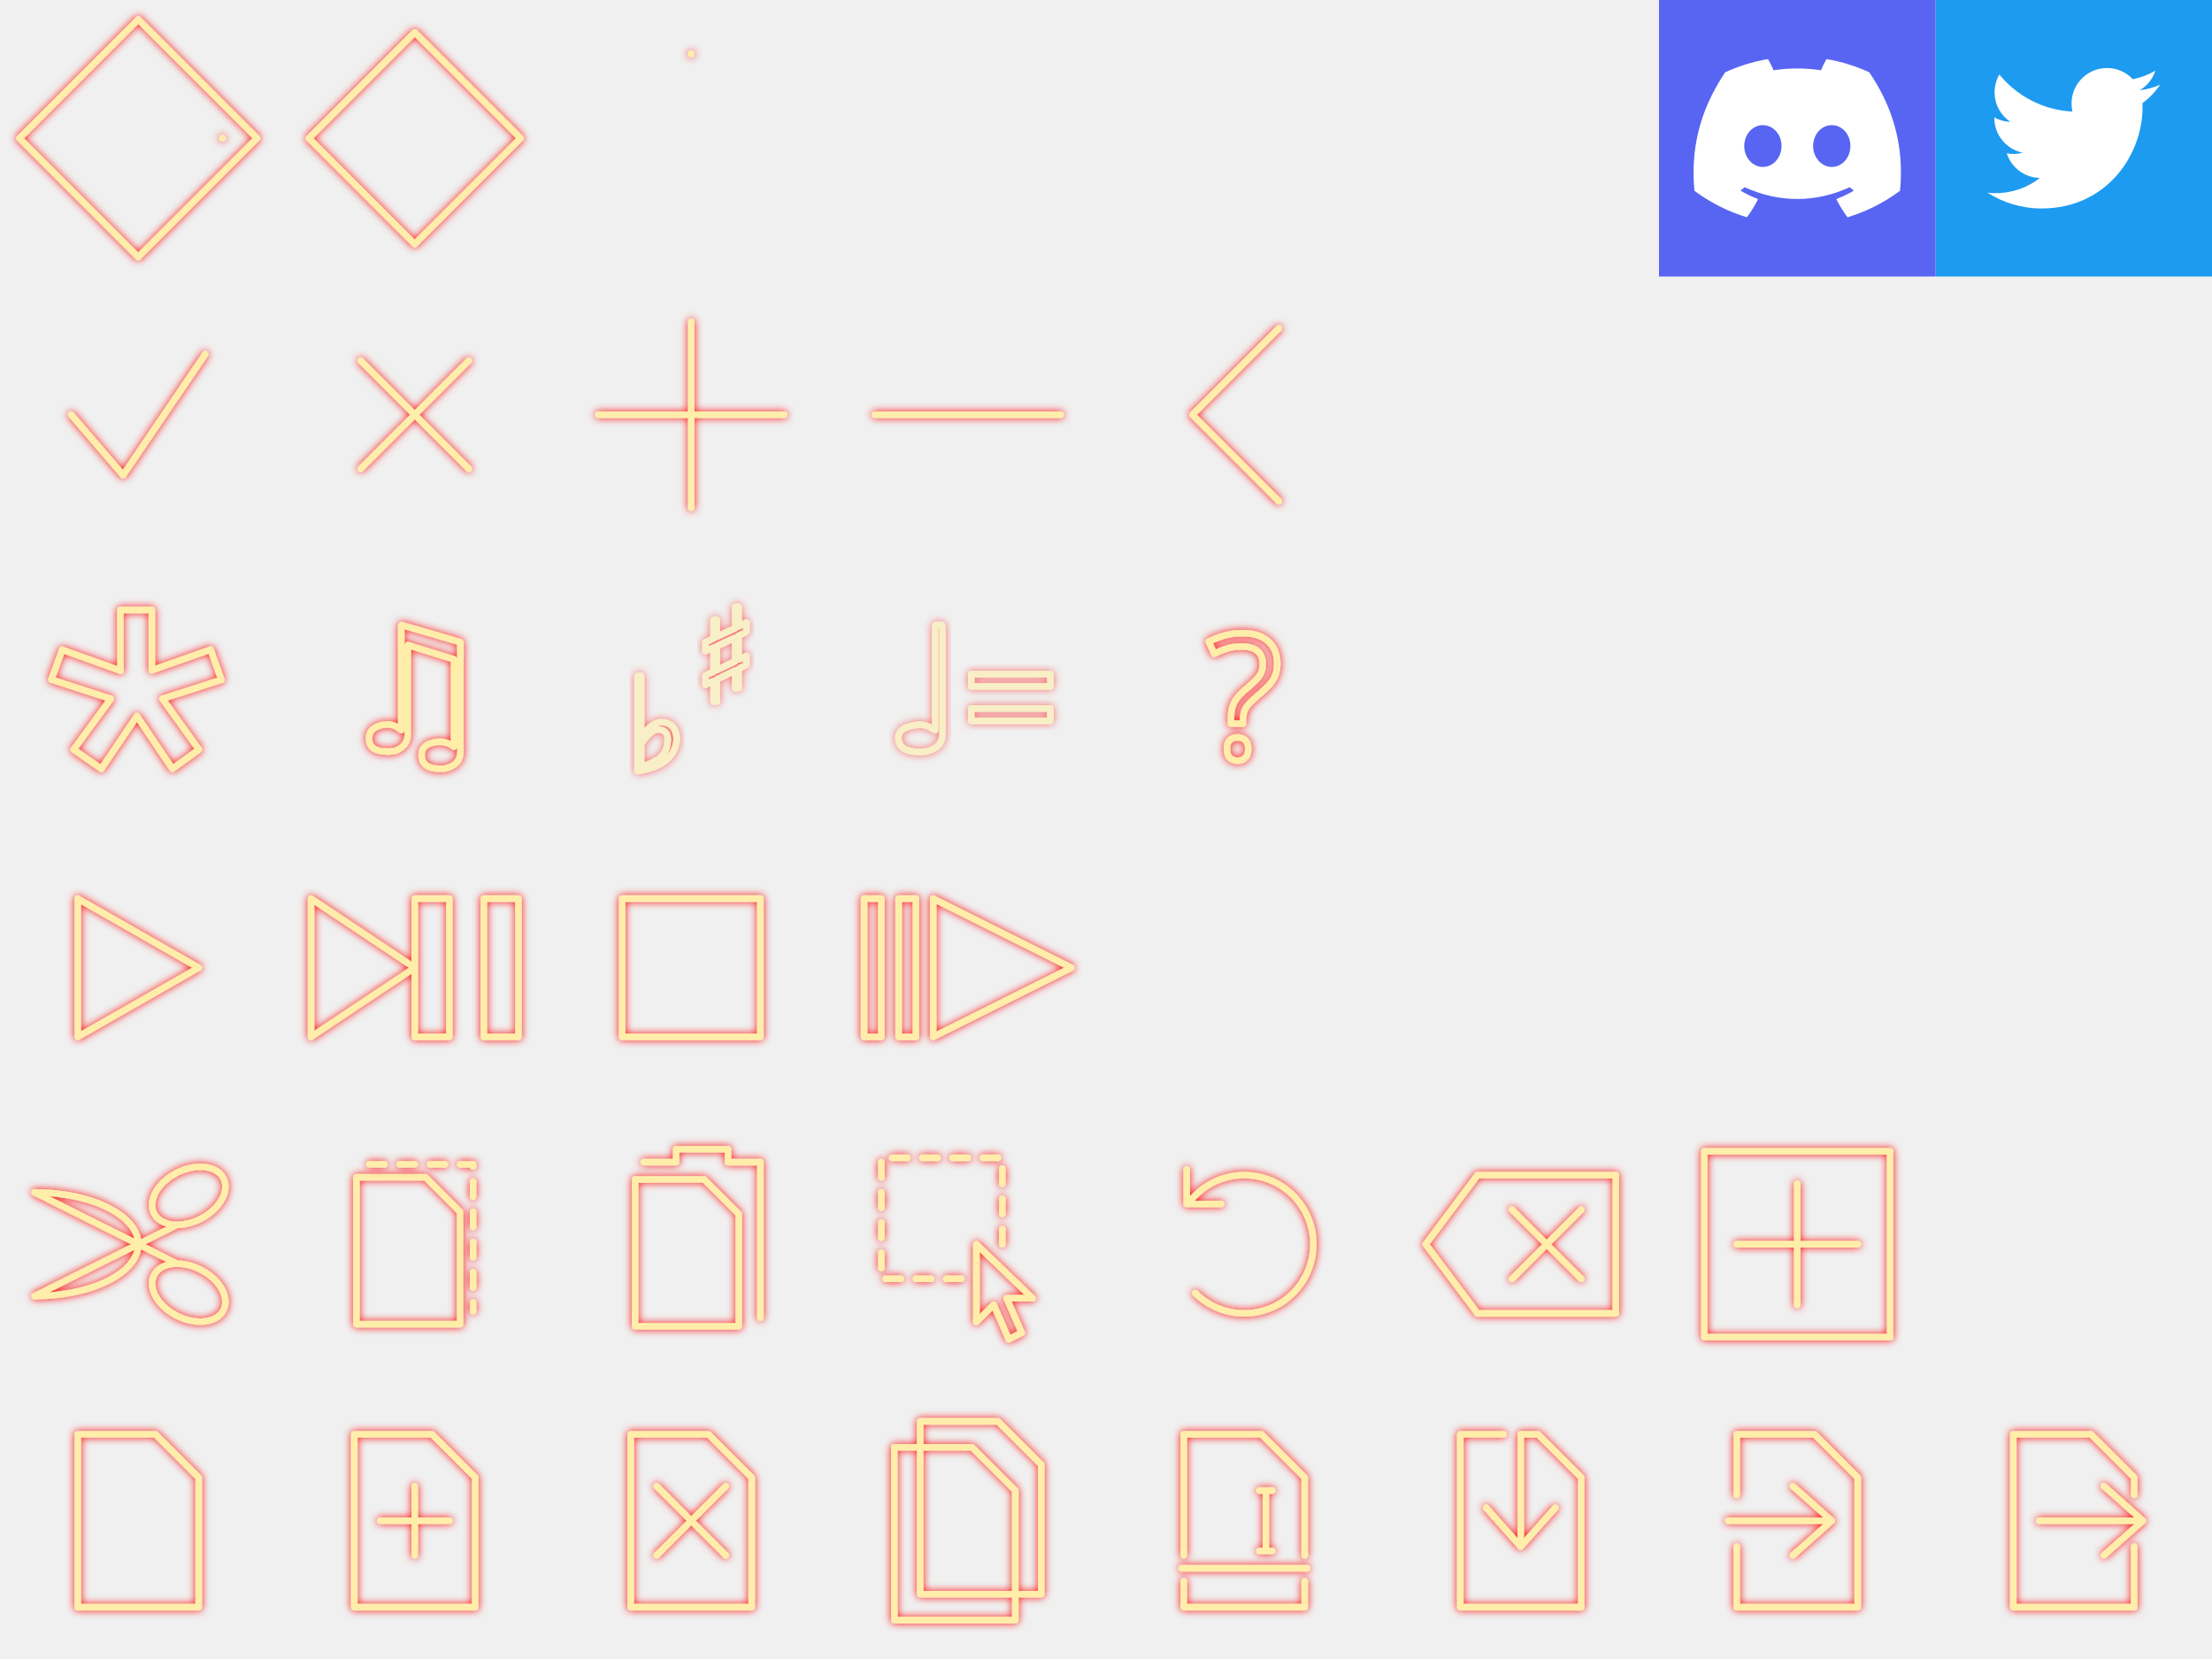
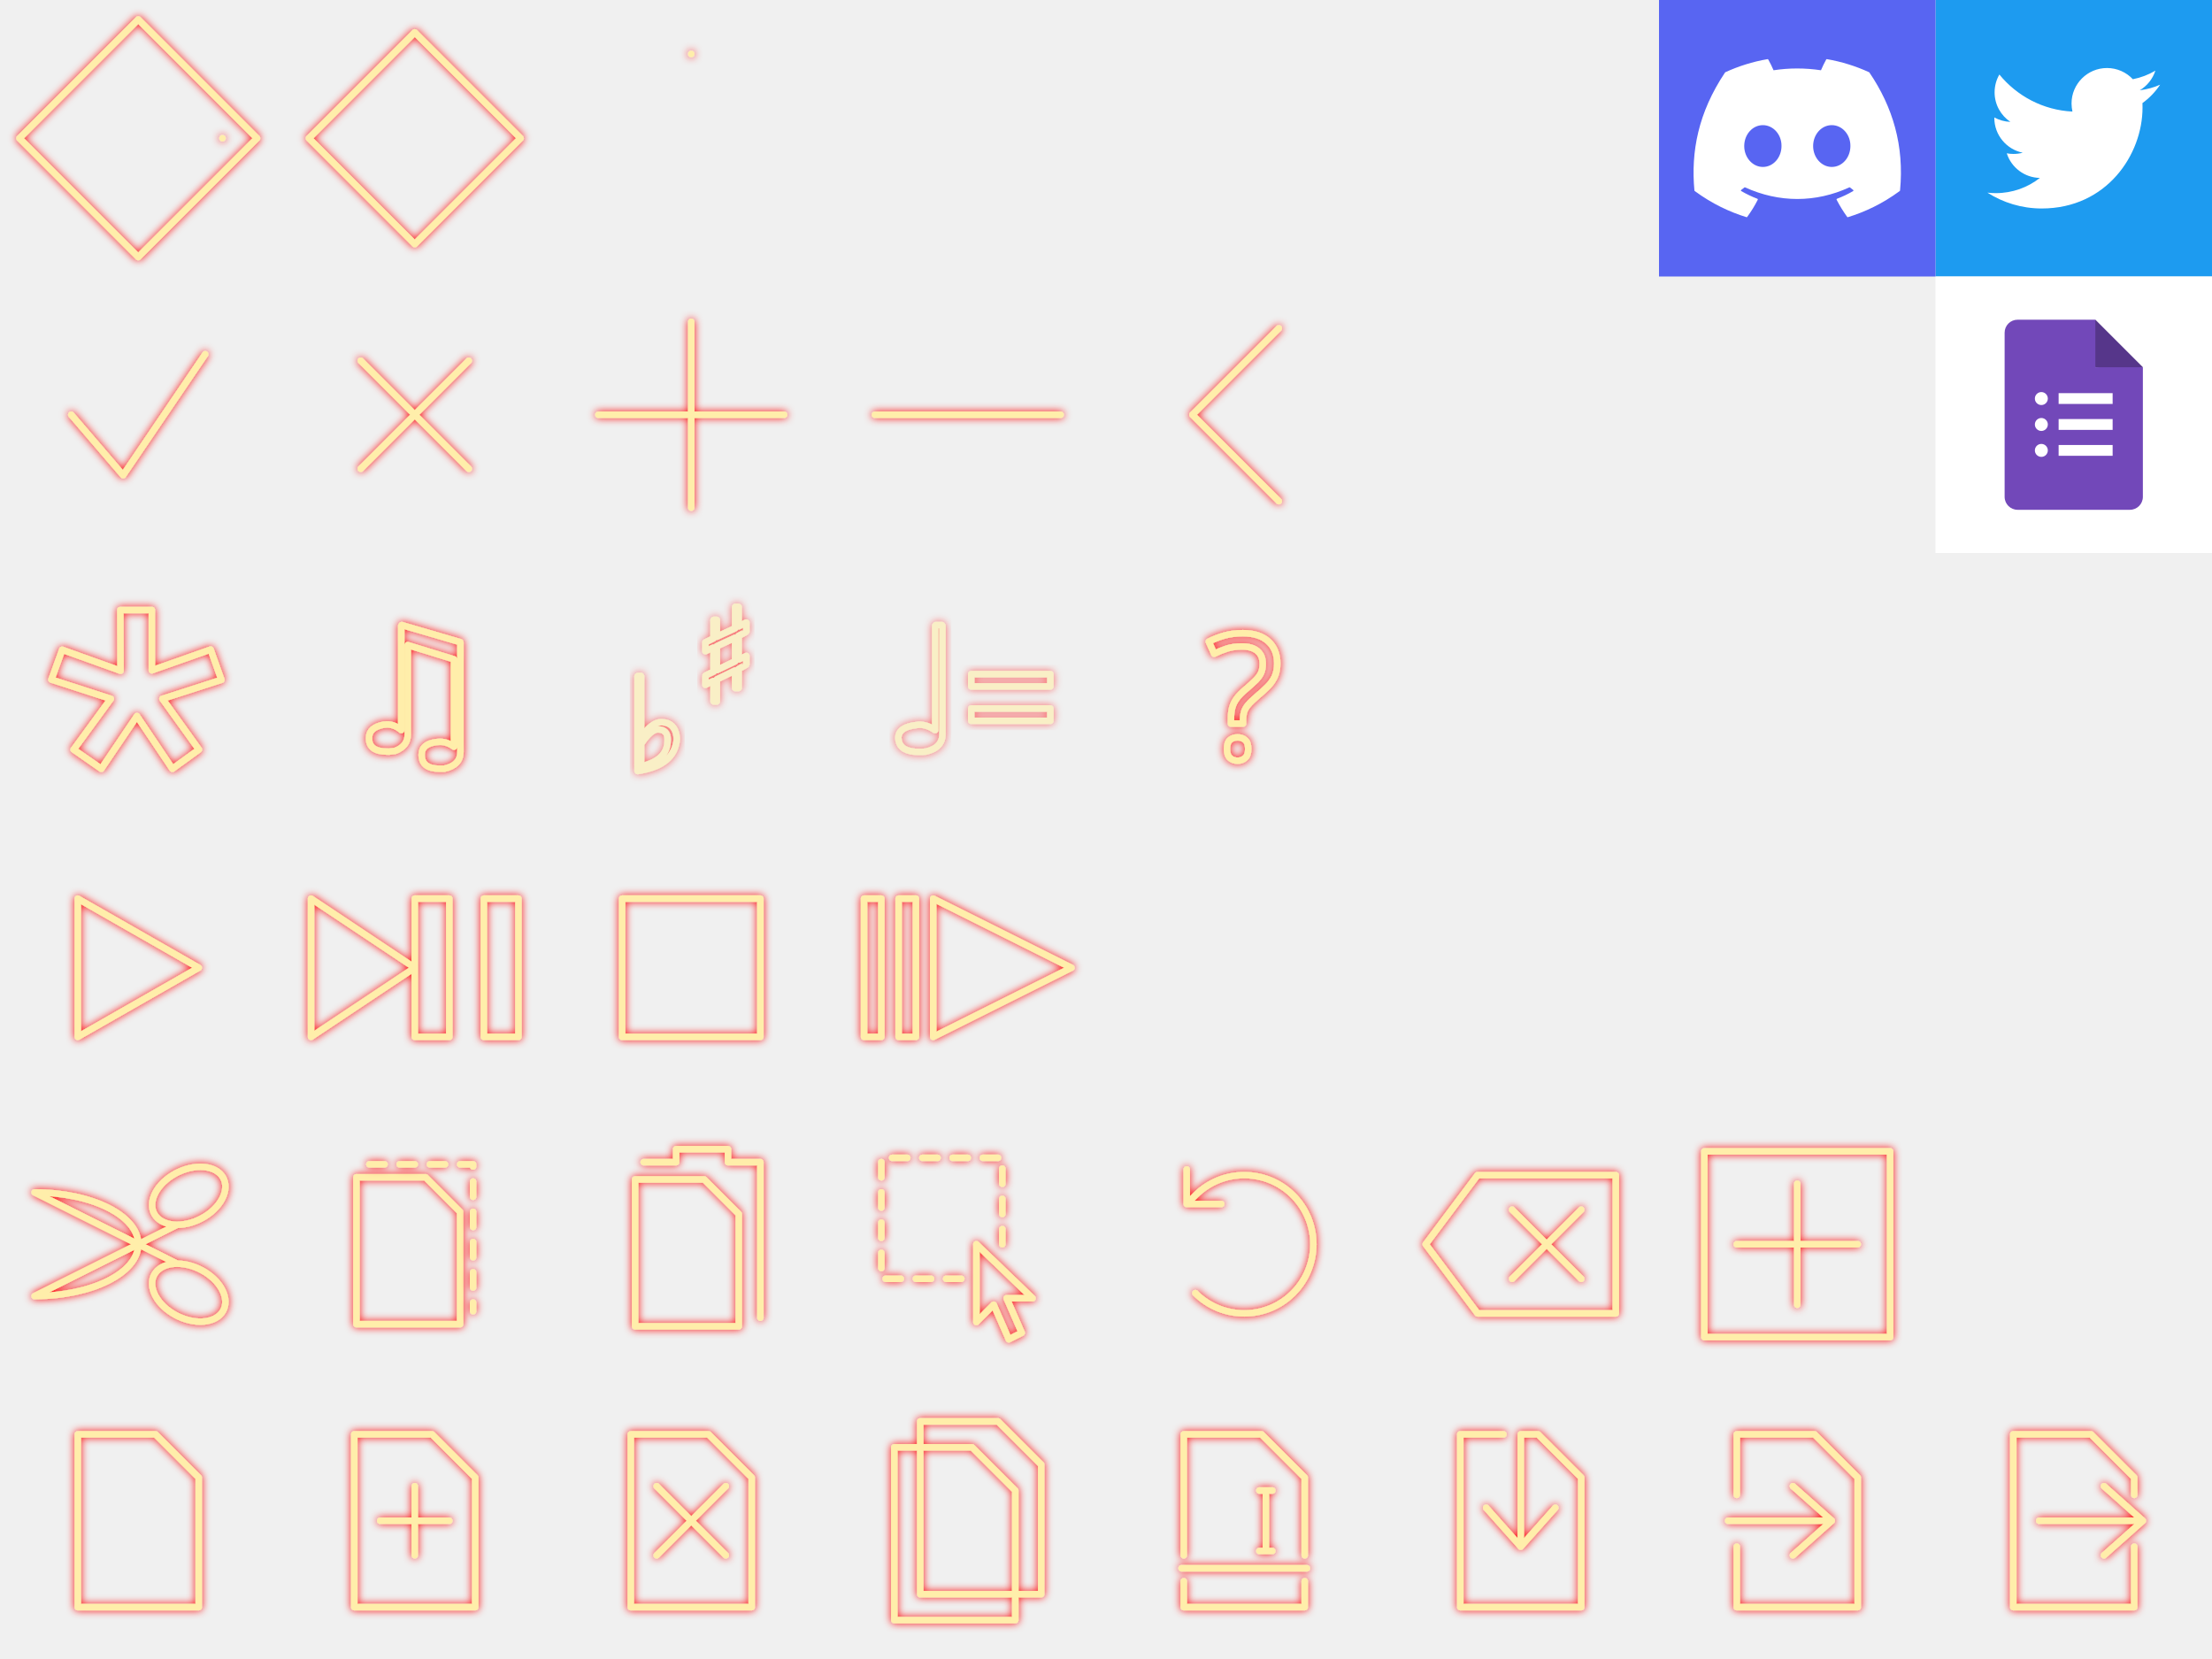
<svg xmlns="http://www.w3.org/2000/svg" width="1024" height="768" viewBox="0 0 1024 768">
  <style>
		g&gt;path,g&gt;text{fill:none;stroke:#fea;stroke-width:3;filter:url(#sh);stroke-linecap:round;stroke-linejoin:round;font-family:sans-serif;text-anchor:middle;dominant-baseline:central;}
	</style>
  <defs>
    <filter id="sh" x="-20%" width="140%" y="-20%" height="140%">
      <feDropShadow dx="0" dy="0" stdDeviation="2" flood-color="#f00" />
    </filter>
  </defs>
  <g>
    <path d="M0,0m64,9l55,55l-55,55l-55,-55zm39,55a39,39,0,1,0,0,0z    M128,0m64,15l49,49l-49,49l-49,-49z    M256,0m64,25a39,39,0,1,0,0,0z" />
  </g>
  <g transform="translate(0,128)">
    <path d="M0,0m33,64l24,28l38,-56    M128,0m39,39l50,50m0,-50l-50,50    M256,0m21,64h86m-43,-43v86    M384,0m21,64h86    M512,0m80,24l-40,40l40,40" />
  </g>
  <g transform="translate(0,256)" style="font-size:80px;">
    <path d="M0,0m55.7,26.4h14.6v27.9l27.2,-9.6l5,14l-27.3,8.8l16.9,23.5l-12.3,8.9l-16.4,-24.4l-16.5,24.4l-12.8,-8.9l17.2,-23.5l-27.5,-8.9l5,-13.8l27,9.7z" />
    <text x="192" y="64">♫</text>
    <g style="opacity:.6;" transform="translate(256,0)">
      <g style="font-size:60px;">
        <text x="48" y="80">♭</text>
        <text x="80" y="48">♯</text>
      </g>
      <g transform="translate(128,0)">
        <text x="44" y="64">♩</text>
        <text x="84" y="64">=</text>
      </g>
    </g>
    <text x="576" y="64">?</text>
  </g>
  <g transform="translate(0,384)">
    <path d="M0,0m36,32v64l56,-32z    M128,0m16,32v64l48,-32zm48,0v64h16v-64zm32,0v64h16v-64z    M256,0m32,32v64h64v-64z    M384,0m16,32v64h8v-64zm16,0v64h8v-64zm16,0v64l64,-32z" />
    <g transform="translate(512,0)">
      <path d="m64,26a38,38,0,1,0,0,0z" />
      <path d="m64,45a19,19,0,1,0,0,0z" style="fill:#fea" />
    </g>
  </g>
  <g transform="translate(0,512)">
    <path d="M0,0m64,64m18,9a18,12,26.6,1,0,0.01,0l-66,-33a48,24,0,0,1,0,48l66,-33a18,12,-26.6,1,1,0.01,0    M128,0m37,33h32l16,16v52l-48,0z" />
    <path d="M128,0m43,27h48v68" stroke-dasharray="7" />
    <path d="M256,0m38,34h32l16,16v52l-48,0z m4,-8h15v-6h24v6h15v72" />
    <path d="M384,0m80,64v-40h-56v56h40" stroke-dasharray="7" />
    <path d="M384,0m68,64v36l8,-8l7,16l6,-3l-7,-16h12z" />
    <path d="M512,0m41.37,41.37m0,45.26a32,32,0,1,0,0,-45.26l-4,4m0,-16v16h16    M640,0m44,32h64v64h-64l-24,-32zm16,16l32,32m0,-32l-32,32    M768,0m21,21h86v86h-86zm43,15v56m-28,-28h56" />
  </g>
  <g transform="translate(0,640)">
    <path d="M0,0m36,24h36l20,20v60h-56z    M128,0m36,24h36l20,20v60h-56z m12,40h32m-16,-16v32    M256,0m36,24h36l20,20v60h-56z m12,24l32,32m-32,0l32,-32    M384,0m42,18h36l20,20v60h-56z m-12,12h36l20,20v60h-56z    M512,0m36,80v-56h36l20,20v36m0,12v12h-56v-12 M512,0m35,86h58 M512,0m74,50v28m-3,0h6m0,-28h-6    M640,0m56,24h-20v80h56v-60l-20,-20h-8v52l-16,-18m32,0l-16,18    M768,0m36,24h36l20,20v60h-56v-28m0,-24v-28 m-4,40h48l-18,-16m0,32l18,-16    M896,0m36,24h36l20,20v8m0,24v28h-56v-80 m12,40h48l-18,-16m0,32l18,-16" />
  </g>
-   <rect x="896" y="0" width="128" height="128" fill="#1D9BF0" />
+   <path d="M896 0h128v128h-128z" fill="#1D9BF0" />
  <path fill="#fff" d="M896,0m49.152,96.512c30.176,0,46.688,-25.024,46.688,-46.688c0,-0.704,0,-1.408,-0.032,-2.112c3.2,-2.304,5.984,-5.216,8.192,-8.512c-2.944,1.312,-6.112,2.176,-9.44,2.592c3.392,-2.016,5.984,-5.248,7.232,-9.088c-3.168,1.888,-6.688,3.232,-10.432,3.968c-3.008,-3.2,-7.264,-5.184,-11.968,-5.184c-9.056,0,-16.416,7.36,-16.416,16.416c0,1.28,0.16,2.528,0.416,3.744c-13.632,-0.672,-25.728,-7.232,-33.824,-17.152c-1.408,2.432,-2.208,5.248,-2.208,8.256c0,5.696,2.912,10.72,7.296,13.664c-2.688,-0.096,-5.216,-0.832,-7.424,-2.048c0,0.064,0,0.128,0,0.224c0,7.936,5.664,14.592,13.152,16.096c-1.376,0.384,-2.816,0.576,-4.32,0.576c-1.056,0,-2.08,-0.096,-3.072,-0.288c2.08,6.528,8.16,11.264,15.328,11.392c-5.632,4.416,-12.704,7.04,-20.384,7.04c-1.312,0,-2.624,-0.064,-3.904,-0.224c7.232,4.608,15.872,7.328,25.12,7.328" />
-   <rect x="768" y="0" width="128" height="128" fill="#5865F2" />
+   <path d="M768 0h128v128h-128z" fill="#5865F2" />
  <path fill="#fff" d="M768,0m97.268,33.439c-6.118,-2.807,-12.68,-4.876,-19.541,-6.06c-0.124,-0.023,-0.249,0.034,-0.314,0.147c-0.844,1.502,-1.779,3.46,-2.434,4.999c-7.378,-1.105,-14.719,-1.105,-21.946,0c-0.656,-1.574,-1.624,-3.498,-2.472,-4.999c-0.064,-0.11,-0.189,-0.166,-0.314,-0.147c-6.857,1.18,-13.418,3.249,-19.541,6.06c-0.053,0.023,-0.099,0.061,-0.129,0.111c-12.446,18.593,-15.855,36.73,-14.182,54.642c0.008,0.086,0.057,0.17,0.124,0.225c8.211,6.03,16.166,9.691,23.972,12.118c0.126,0.038,0.257,-0.008,0.337,-0.111c1.847,-2.522,3.493,-5.18,4.904,-7.976c0.084,-0.165,0.004,-0.358,-0.166,-0.423c-2.611,-0.991,-5.098,-2.199,-7.488,-3.57c-0.189,-0.111,-0.204,-0.381,-0.031,-0.511c0.503,-0.376,1.007,-0.769,1.487,-1.165c0.086,-0.072,0.208,-0.086,0.311,-0.042c15.71,7.173,32.72,7.173,48.245,0c0.103,-0.049,0.225,-0.034,0.315,0.039c0.48,0.396,0.983,0.792,1.49,1.168c0.174,0.13,0.164,0.4,-0.026,0.511c-2.392,1.398,-4.878,2.579,-7.492,3.566c-0.17,0.065,-0.246,0.262,-0.164,0.427c1.443,2.792,3.088,5.45,4.9,7.972c0.076,0.107,0.212,0.153,0.338,0.115c7.844,-2.427,15.798,-6.087,24.008,-12.118c0.073,-0.054,0.118,-0.134,0.126,-0.222c2.001,-20.708,-3.353,-38.695,-14.194,-54.64c-0.026,-0.054,-0.072,-0.092,-0.124,-0.115zm-49.188,43.845c-4.73,0.001,-8.627,-4.342,-8.627,-9.674c0,-5.334,3.821,-9.676,8.627,-9.676c4.843,0,8.704,4.38,8.628,9.676c0,5.333,-3.822,9.676,-8.628,9.676zm31.899,0c-4.73,0,-8.628,-4.343,-8.628,-9.676c0,-5.333,3.822,-9.676,8.628,-9.676c4.843,0,8.704,4.381,8.628,9.676c0,5.333,-3.785,9.676,-8.628,9.676z" />
+   <path d="M896 128h128v128h-128z" fill="#fff" />
+   <path d="M896 128m74 42 12.07 2.28 9.94-2.28-22-22-3.03 10.43z" fill="#56368a" />
+   <path d="M896 128m74 42v-22h-36c-3.31 0-6 2.69-6 6v76c0 3.32 2.69 6 6 6h52c3.32 0 6-2.68 6-6v-60z" fill="#7248b9" />
+   <path d="M896 128m49 83.5c-1.65 0-3-1.34-3-3s1.35-3 3-3 3 1.35 3 3-1.34 3-3 3zm0-12c-1.65 0-3-1.34-3-3s1.35-3 3-3 3 1.35 3 3-1.34 3-3 3zm0-12c-1.65 0-3-1.34-3-3s1.35-3 3-3 3 1.35 3 3-1.34 3-3 3zm33 23.5h-25v-5h25zm0-12h-25v-5h25zm0-12h-25v-5h25z" fill="#fff" />
</svg>
